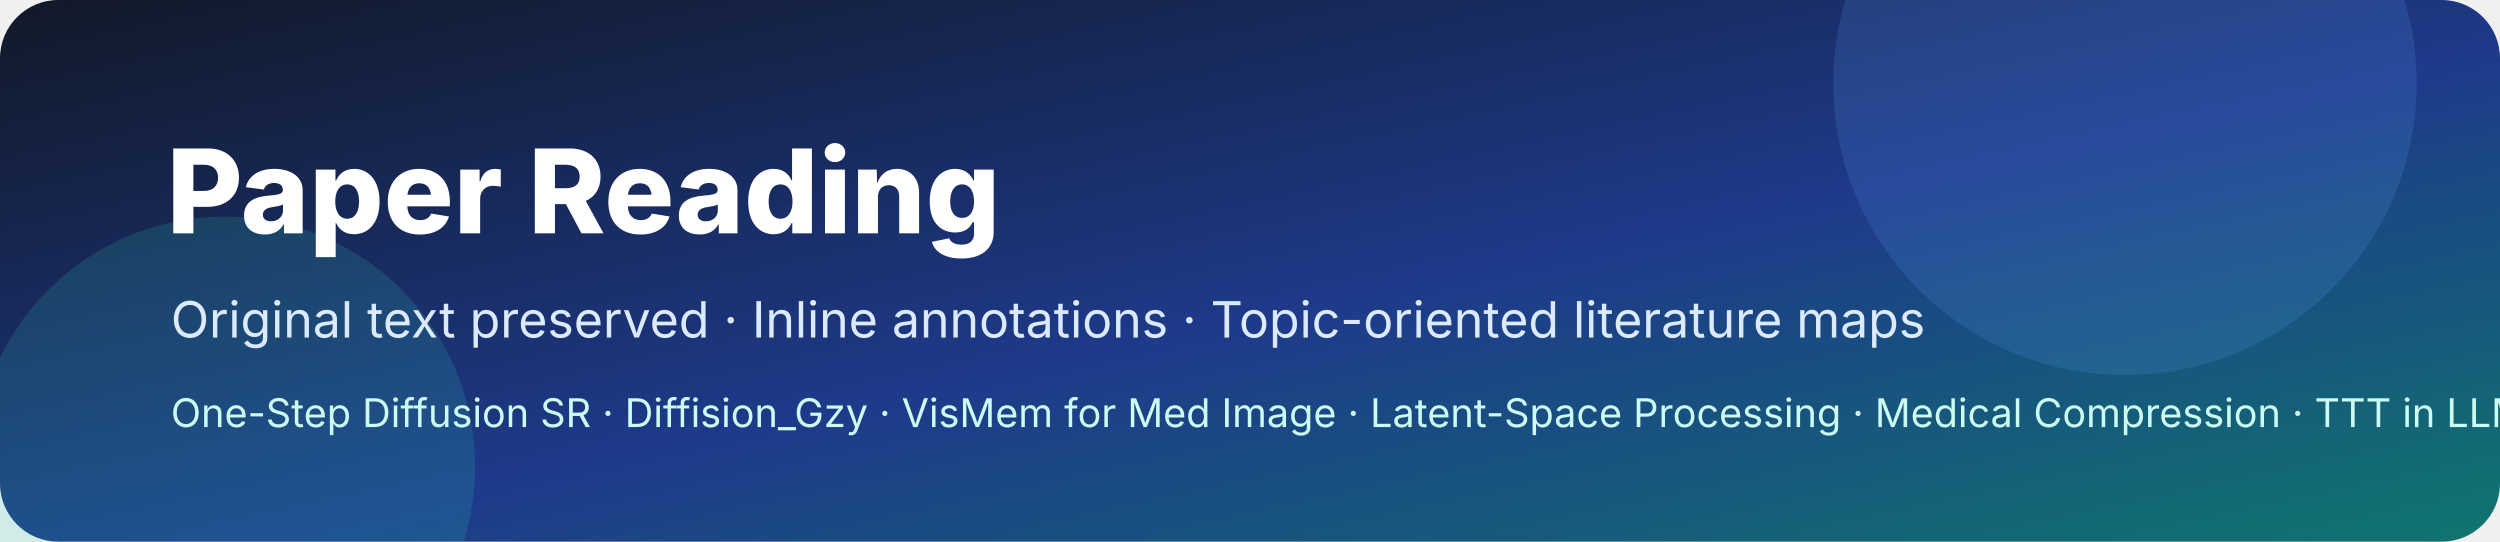
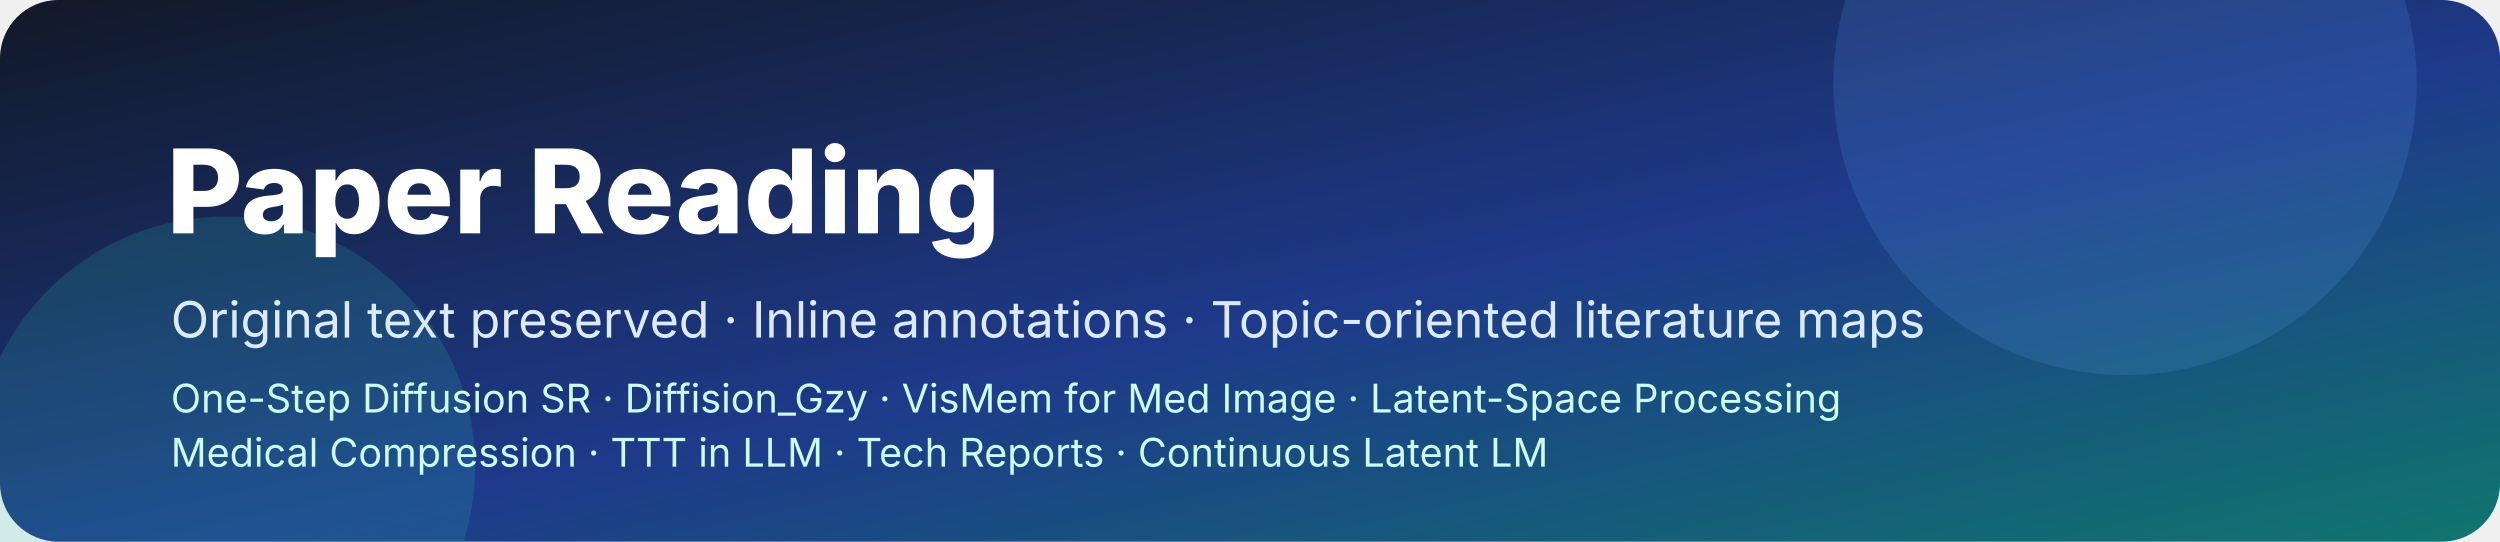
<svg xmlns="http://www.w3.org/2000/svg" width="1200" height="260" viewBox="0 0 1200 260">
  <defs>
    <linearGradient id="g" x1="0" x2="1" y1="0" y2="1">
      <stop offset="0" stop-color="#111827" />
      <stop offset="0.55" stop-color="#1e3a8a" />
      <stop offset="1" stop-color="#0f766e" />
    </linearGradient>
  </defs>
  <rect width="1200" height="260" rx="28" fill="url(#g)" />
  <circle cx="1020" cy="40" r="140" fill="#60a5fa" opacity="0.16" />
  <circle cx="108" cy="224" r="120" fill="#2dd4bf" opacity="0.16" />
  <text x="80" y="112" font-family="Inter,Segoe UI,Arial,sans-serif" font-size="56" font-weight="800" fill="#fff">Paper Reading</text>
  <text x="82" y="162" font-family="Inter,Segoe UI,Arial,sans-serif" font-size="24" fill="#dbeafe">Original text preserved · Inline annotations · Topic-oriented literature maps</text>
-   <text x="82" y="205" font-family="Inter,Segoe UI,Arial,sans-serif" font-size="19" fill="#ccfbf1">One-Step Diffusion SR · Diffision_Gzy · VisMem for Med Image · Latent-Space Processing · Medical Compression · TTT in LLM · Tech Reports · Continuous Latent LM</text>
+   <text x="82" y="198" font-family="Inter,Segoe UI,Arial,sans-serif" font-size="19" fill="#ccfbf1">One-Step Diffusion SR · Diffision_Gzy · VisMem for Med Image · Latent-Space Processing</text>
+   <text x="82" y="224" font-family="Inter,Segoe UI,Arial,sans-serif" font-size="19" fill="#ccfbf1">Medical Compression · TTT in LLM · Tech Reports · Continuous Latent LM</text>
</svg>
